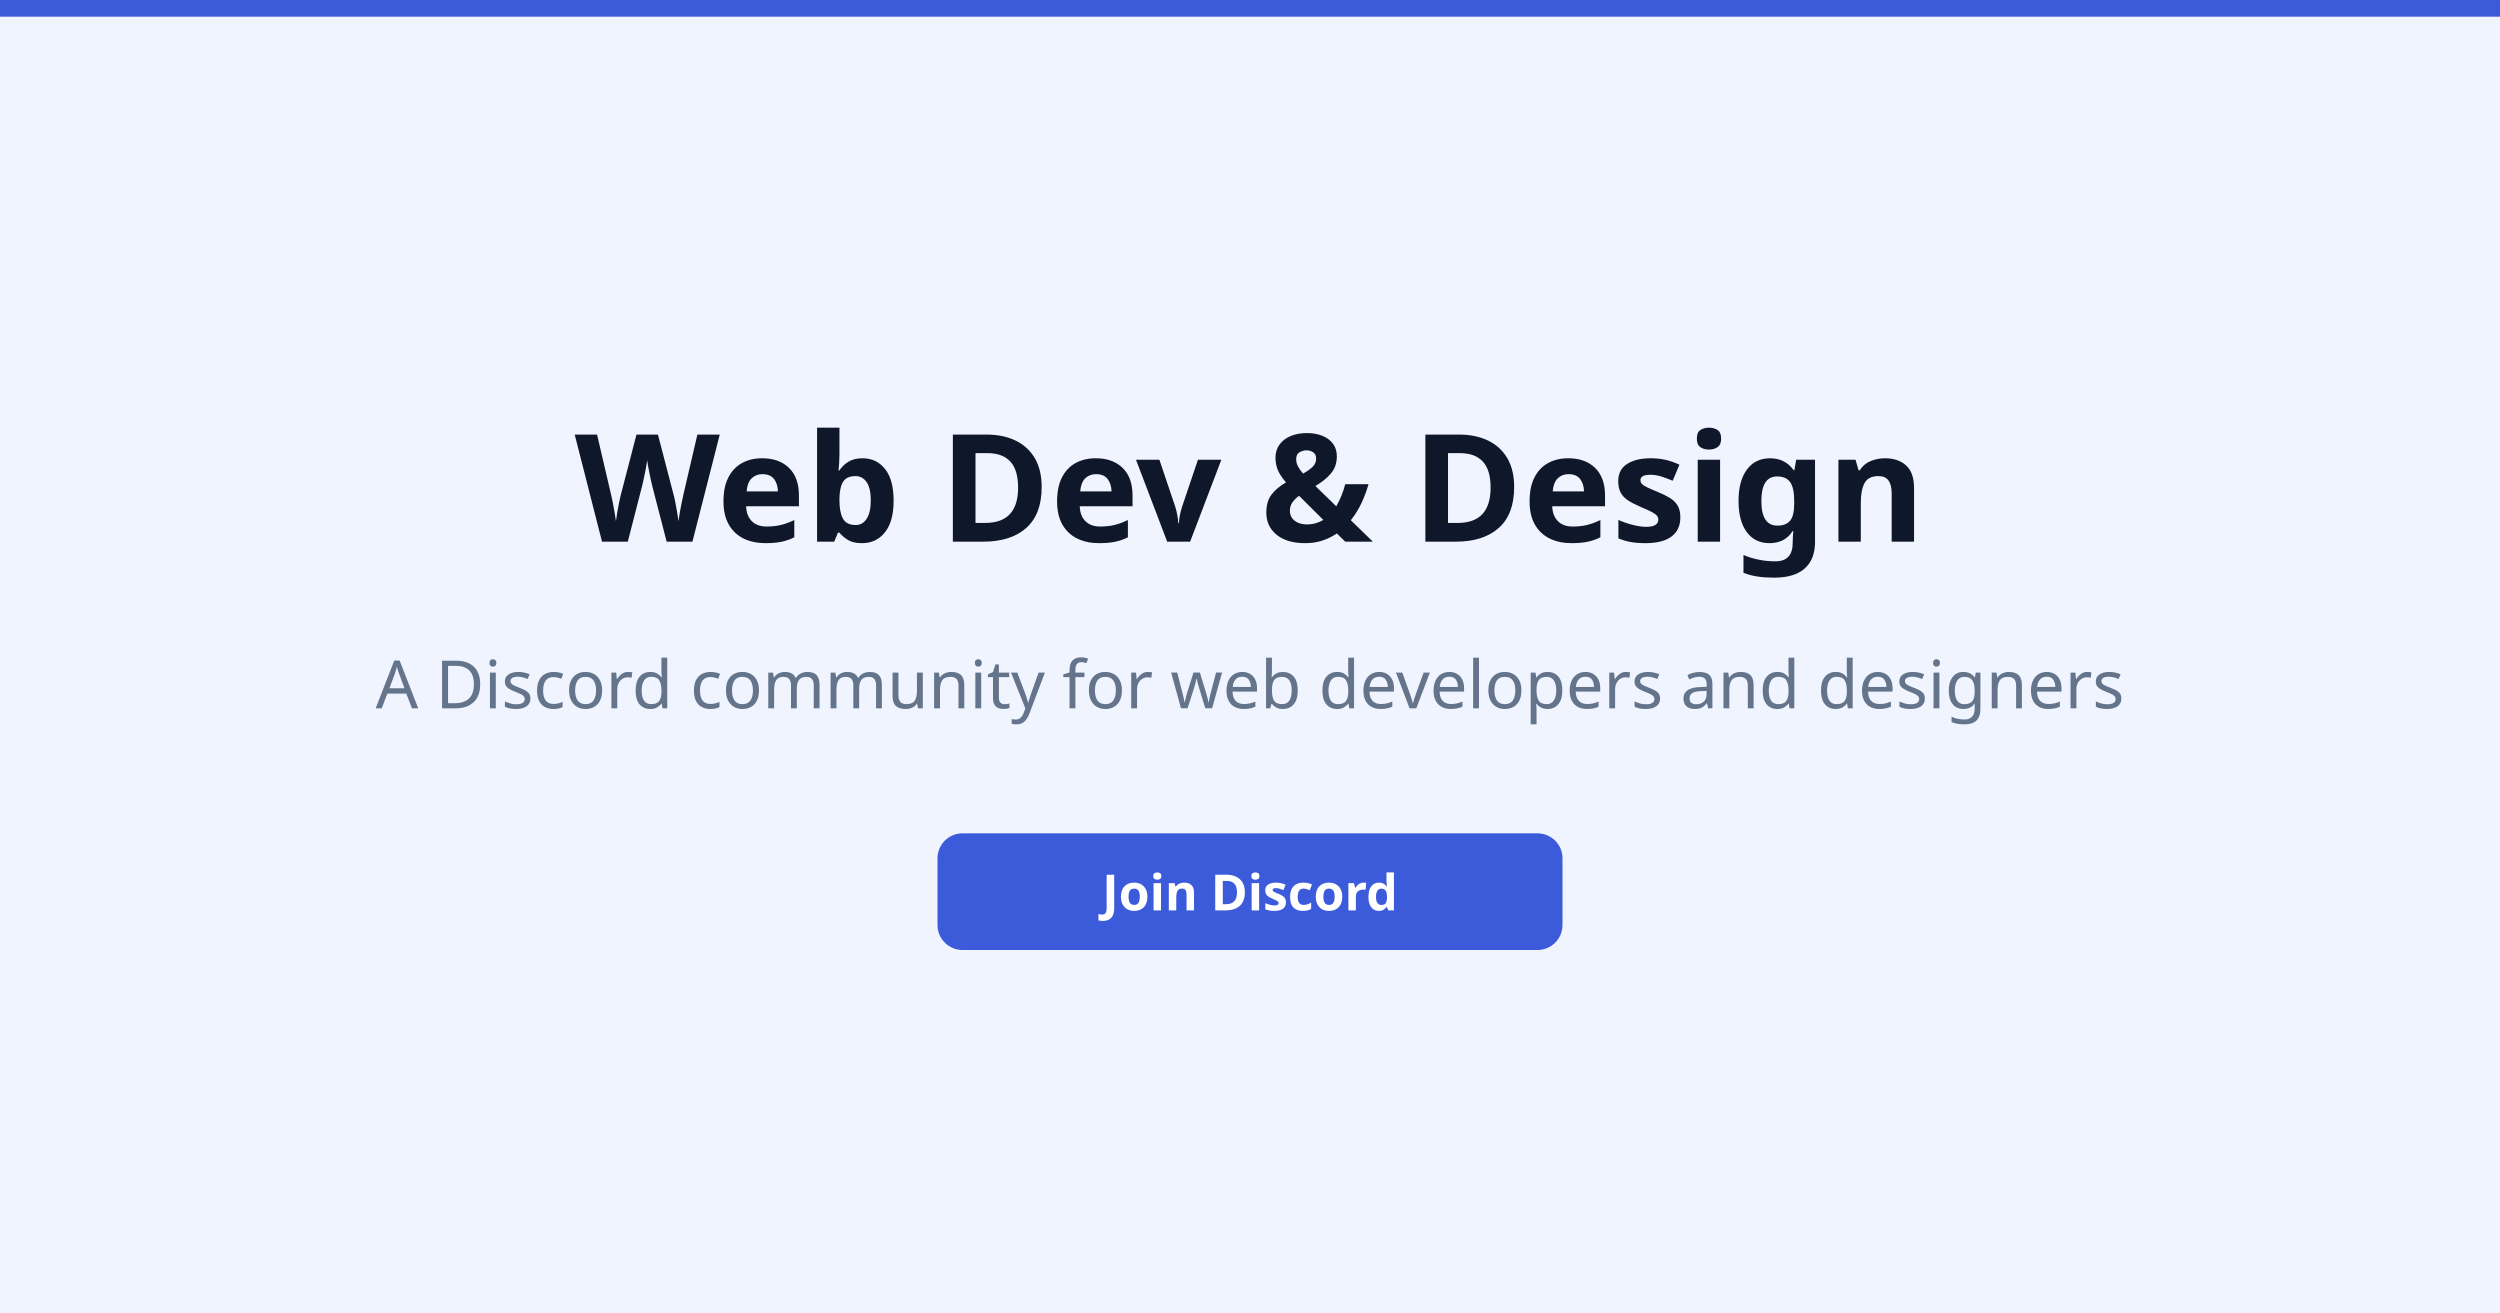
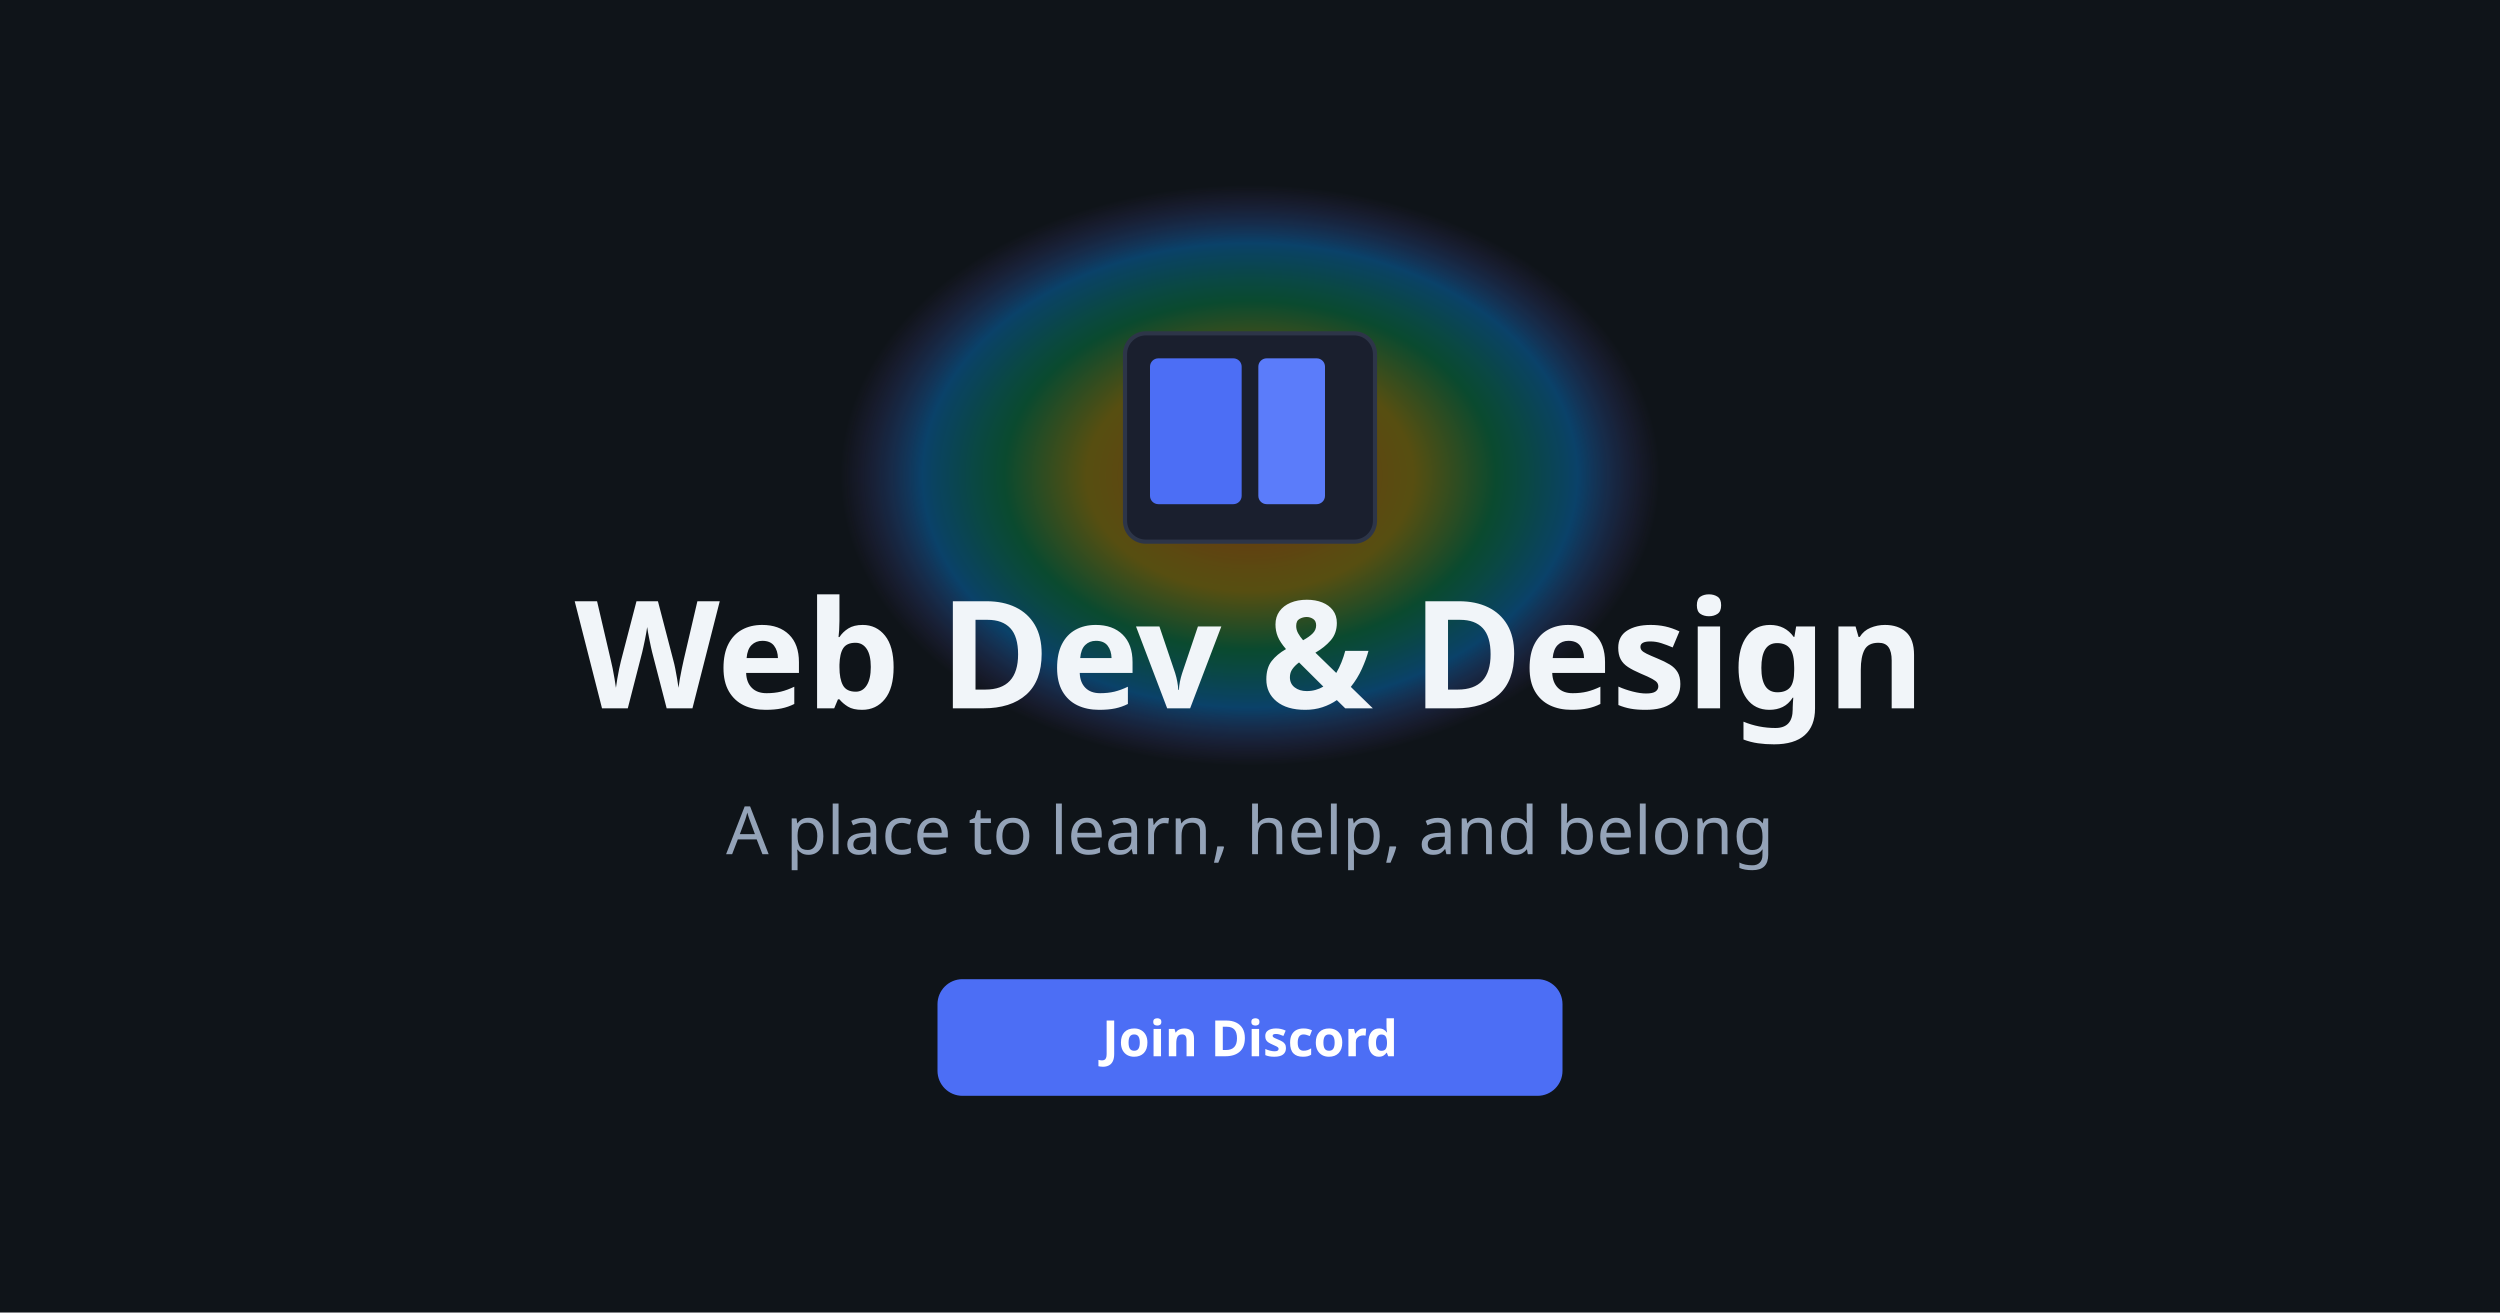
<svg xmlns="http://www.w3.org/2000/svg" width="1200" height="630" viewBox="0 0 1200 630" fill="none">
-   <rect width="1200" height="630" fill="#f0f4ff" />
-   <rect x="0" y="0" width="1200" height="8" fill="#3b5bdb" />
-   <text x="600" y="260" text-anchor="middle" font-family="system-ui, sans-serif" font-size="72" font-weight="700" fill="#0f172a">Web Dev &amp; Design</text>
-   <text x="600" y="340" text-anchor="middle" font-family="system-ui, sans-serif" font-size="32" fill="#64748b">A Discord community for web developers and designers</text>
-   <rect x="450" y="400" width="300" height="56" rx="12" fill="#3b5bdb" />
-   <text x="600" y="437" text-anchor="middle" font-family="system-ui, sans-serif" font-size="24" font-weight="600" fill="#ffffff">Join Discord</text>
+   <defs>
+     <radialGradient id="og-pride" cx="50%" cy="42%" r="35%">
+       <stop offset="0%" stop-color="#ff0080" stop-opacity="0.4" />
+       <stop offset="20%" stop-color="#ff8c00" stop-opacity="0.35" />
+       <stop offset="40%" stop-color="#ffd700" stop-opacity="0.3" />
+       <stop offset="60%" stop-color="#00c864" stop-opacity="0.3" />
+       <stop offset="80%" stop-color="#0096ff" stop-opacity="0.35" />
+       <stop offset="100%" stop-color="#8250dc" stop-opacity="0" />
+     </radialGradient>
+   </defs>
+   <rect width="1200" height="630" fill="#0f1419" />
+   <ellipse cx="600" cy="260" rx="280" ry="200" fill="url(#og-pride)" />
+   <rect x="540" y="160" width="120" height="100" rx="10" fill="#1a1f2e" stroke="#2d3548" stroke-width="2" />
+   <rect x="552" y="172" width="44" height="70" rx="4" fill="#4c6ef5" />
+   <rect x="604" y="172" width="32" height="70" rx="4" fill="#5b7cfa" />
+   <text x="600" y="340" text-anchor="middle" font-family="system-ui, sans-serif" font-size="72" font-weight="700" fill="#f1f5f9">Web Dev &amp; Design</text>
+   <text x="600" y="410" text-anchor="middle" font-family="system-ui, sans-serif" font-size="32" fill="#94a3b8">A place to learn, help, and belong</text>
+   <rect x="450" y="470" width="300" height="56" rx="12" fill="#4c6ef5" />
+   <text x="600" y="507" text-anchor="middle" font-family="system-ui, sans-serif" font-size="24" font-weight="600" fill="#ffffff">Join Discord</text>
</svg>
